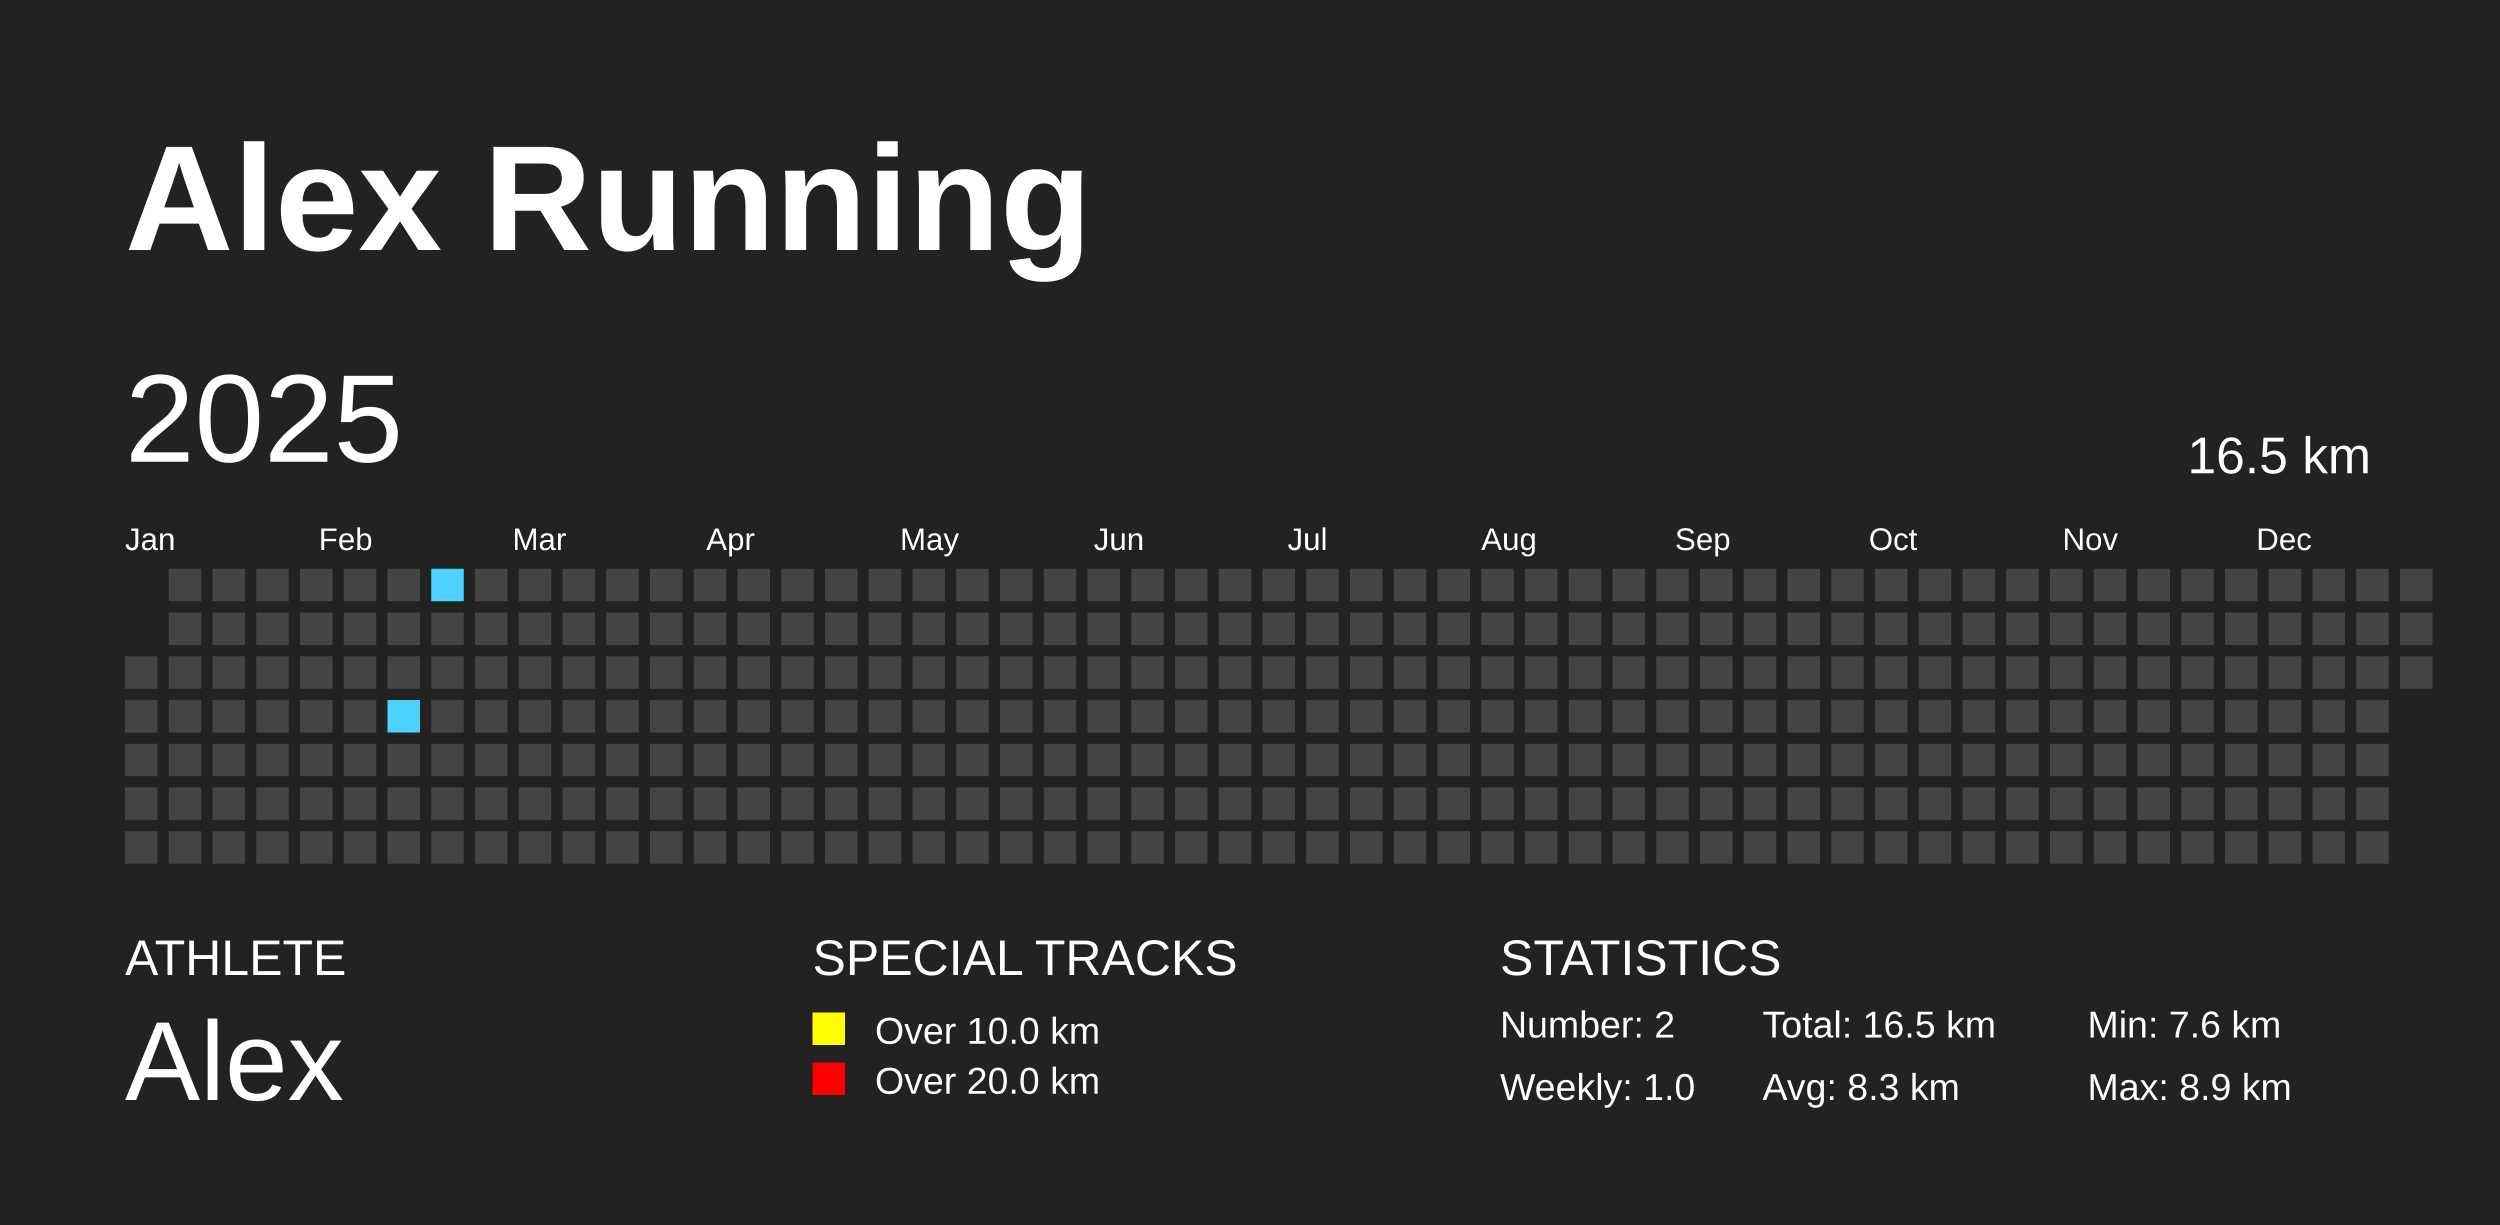
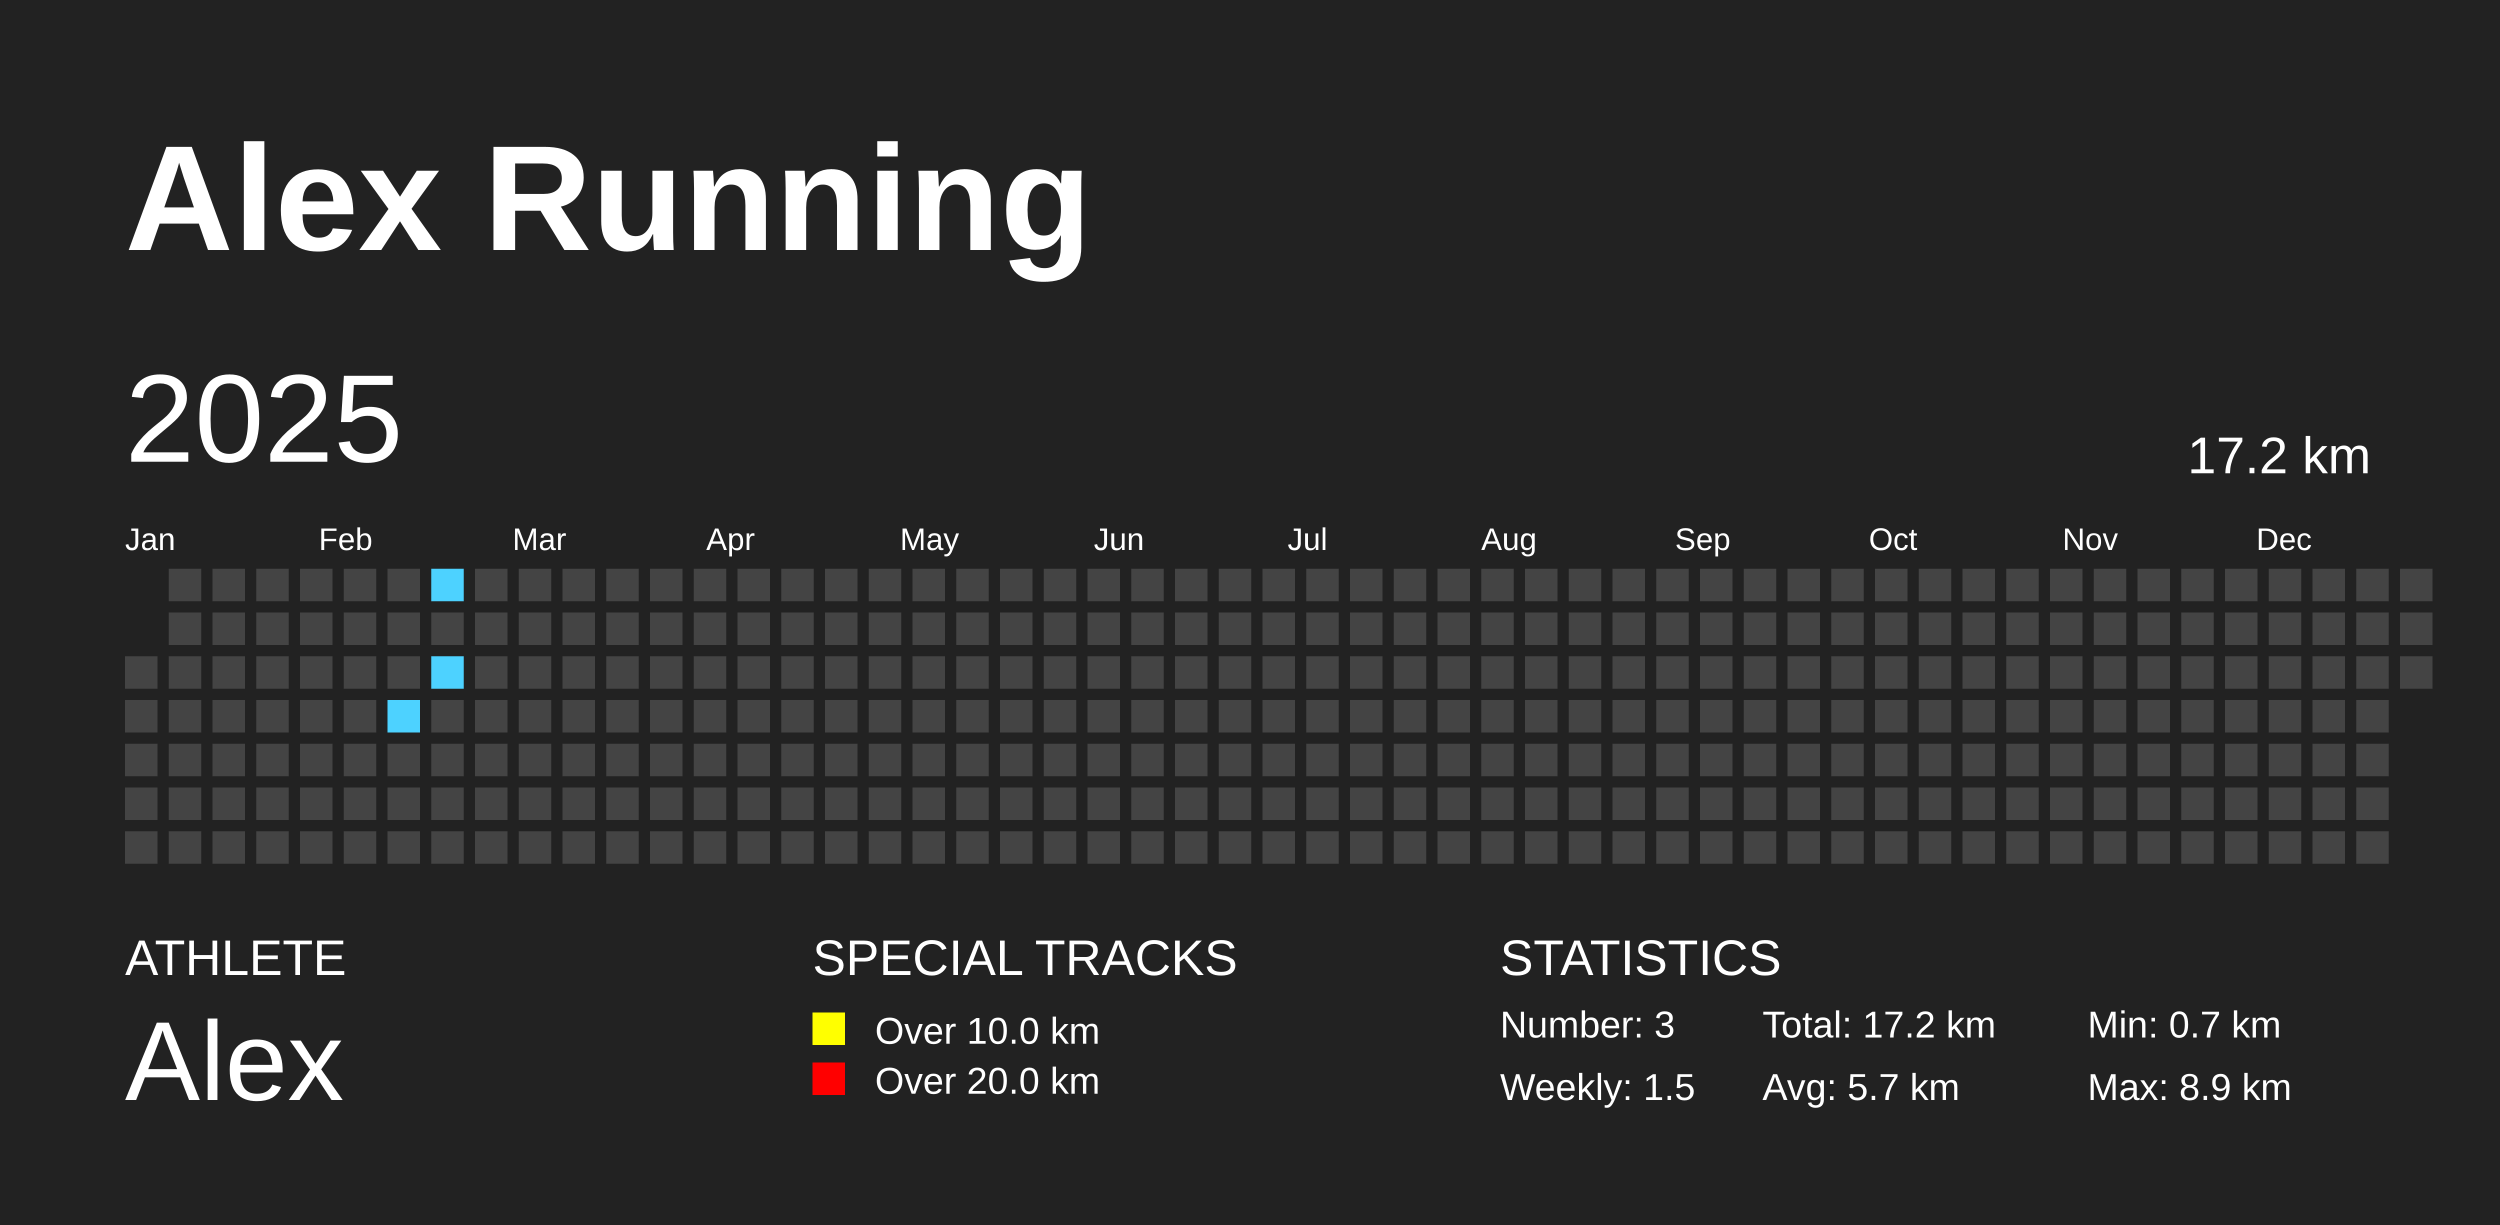
<svg xmlns="http://www.w3.org/2000/svg" baseProfile="full" height="98mm" version="1.1" viewBox="0,0,200,98" width="200mm">
  <defs />
  <rect fill="#222222" height="98" width="200" x="0" y="0" />
  <text fill="#FFFFFF" style="font-size:12px; font-family:Arial; font-weight:bold;" x="10" y="20">Alex Running</text>
  <text fill="#FFFFFF" style="font-size:4px; font-family:Arial" x="10" y="78">ATHLETE</text>
  <text fill="#FFFFFF" style="font-size:9px; font-family:Arial" x="10" y="88">Alex</text>
  <text fill="#FFFFFF" style="font-size:4px; font-family:Arial" x="65" y="78">SPECIAL TRACKS</text>
  <rect fill="yellow" height="2.6" width="2.6" x="65" y="81" />
  <text fill="#FFFFFF" style="font-size:3px; font-family:Arial" x="70" y="83.5">Over 10.0 km</text>
  <rect fill="red" height="2.6" width="2.6" x="65" y="85" />
  <text fill="#FFFFFF" style="font-size:3px; font-family:Arial" x="70" y="87.5">Over 20.0 km</text>
  <text fill="#FFFFFF" style="font-size:4px; font-family:Arial" x="120" y="78">STATISTICS</text>
-   <text fill="#FFFFFF" style="font-size:3px; font-family:Arial" x="120" y="83">Number: 2</text>
-   <text fill="#FFFFFF" style="font-size:3px; font-family:Arial" x="120" y="88">Weekly: 1.0</text>
-   <text fill="#FFFFFF" style="font-size:3px; font-family:Arial" x="141" y="83">Total: 16.5 km</text>
-   <text fill="#FFFFFF" style="font-size:3px; font-family:Arial" x="141" y="88">Avg: 8.3 km</text>
-   <text fill="#FFFFFF" style="font-size:3px; font-family:Arial" x="167" y="83">Min: 7.6 km</text>
+   <text fill="#FFFFFF" style="font-size:3px; font-family:Arial" x="120" y="83">Number: 3</text>
+   <text fill="#FFFFFF" style="font-size:3px; font-family:Arial" x="120" y="88">Weekly: 1.5</text>
+   <text fill="#FFFFFF" style="font-size:3px; font-family:Arial" x="141" y="83">Total: 17.2 km</text>
+   <text fill="#FFFFFF" style="font-size:3px; font-family:Arial" x="141" y="88">Avg: 5.7 km</text>
+   <text fill="#FFFFFF" style="font-size:3px; font-family:Arial" x="167" y="83">Min: 0.7 km</text>
  <text fill="#FFFFFF" style="font-size:3px; font-family:Arial" x="167" y="88">Max: 8.9 km</text>
  <text dominant-baseline="hanging" fill="#FFFFFF" style="font-size:10.0px; font-family:Arial;" x="10" y="30">2025</text>
-   <text dominant-baseline="hanging" fill="#FFFFFF" style="font-size:4.125px; font-family:Arial;" x="175" y="35">16.5 km</text>
+   <text dominant-baseline="hanging" fill="#FFFFFF" style="font-size:4.125px; font-family:Arial;" x="175" y="35">17.2 km</text>
  <text fill="#FFFFFF" style="font-size:2.5px; font-family:Arial" x="10.0" y="44">Jan</text>
  <text fill="#FFFFFF" style="font-size:2.5px; font-family:Arial" x="25.5" y="44">Feb</text>
  <text fill="#FFFFFF" style="font-size:2.5px; font-family:Arial" x="41.0" y="44">Mar</text>
  <text fill="#FFFFFF" style="font-size:2.5px; font-family:Arial" x="56.5" y="44">Apr</text>
  <text fill="#FFFFFF" style="font-size:2.5px; font-family:Arial" x="72.0" y="44">May</text>
  <text fill="#FFFFFF" style="font-size:2.5px; font-family:Arial" x="87.5" y="44">Jun</text>
  <text fill="#FFFFFF" style="font-size:2.5px; font-family:Arial" x="103.0" y="44">Jul</text>
  <text fill="#FFFFFF" style="font-size:2.5px; font-family:Arial" x="118.5" y="44">Aug</text>
  <text fill="#FFFFFF" style="font-size:2.5px; font-family:Arial" x="134.0" y="44">Sep</text>
  <text fill="#FFFFFF" style="font-size:2.5px; font-family:Arial" x="149.5" y="44">Oct</text>
  <text fill="#FFFFFF" style="font-size:2.5px; font-family:Arial" x="165.0" y="44">Nov</text>
  <text fill="#FFFFFF" style="font-size:2.5px; font-family:Arial" x="180.5" y="44">Dec</text>
  <rect fill="#444444" height="2.6" width="2.6" x="10.0" y="52.5" />
  <rect fill="#444444" height="2.6" width="2.6" x="10.0" y="56.0" />
  <rect fill="#444444" height="2.6" width="2.6" x="10.0" y="59.5" />
  <rect fill="#444444" height="2.6" width="2.6" x="10.0" y="63.0" />
  <rect fill="#444444" height="2.6" width="2.6" x="10.0" y="66.5" />
  <rect fill="#444444" height="2.6" width="2.6" x="13.5" y="45.5" />
  <rect fill="#444444" height="2.6" width="2.6" x="13.5" y="49.0" />
  <rect fill="#444444" height="2.6" width="2.6" x="13.5" y="52.5" />
  <rect fill="#444444" height="2.6" width="2.6" x="13.5" y="56.0" />
  <rect fill="#444444" height="2.6" width="2.6" x="13.5" y="59.5" />
  <rect fill="#444444" height="2.6" width="2.6" x="13.5" y="63.0" />
  <rect fill="#444444" height="2.6" width="2.6" x="13.5" y="66.5" />
  <rect fill="#444444" height="2.6" width="2.6" x="17.0" y="45.5" />
  <rect fill="#444444" height="2.6" width="2.6" x="17.0" y="49.0" />
  <rect fill="#444444" height="2.6" width="2.6" x="17.0" y="52.5" />
  <rect fill="#444444" height="2.6" width="2.6" x="17.0" y="56.0" />
  <rect fill="#444444" height="2.6" width="2.6" x="17.0" y="59.5" />
  <rect fill="#444444" height="2.6" width="2.6" x="17.0" y="63.0" />
  <rect fill="#444444" height="2.6" width="2.6" x="17.0" y="66.5" />
  <rect fill="#444444" height="2.6" width="2.6" x="20.5" y="45.5" />
  <rect fill="#444444" height="2.6" width="2.6" x="20.5" y="49.0" />
  <rect fill="#444444" height="2.6" width="2.6" x="20.5" y="52.5" />
  <rect fill="#444444" height="2.6" width="2.6" x="20.5" y="56.0" />
  <rect fill="#444444" height="2.6" width="2.6" x="20.5" y="59.5" />
  <rect fill="#444444" height="2.6" width="2.6" x="20.5" y="63.0" />
  <rect fill="#444444" height="2.6" width="2.6" x="20.5" y="66.5" />
  <rect fill="#444444" height="2.6" width="2.6" x="24.0" y="45.5" />
  <rect fill="#444444" height="2.6" width="2.6" x="24.0" y="49.0" />
  <rect fill="#444444" height="2.6" width="2.6" x="24.0" y="52.5" />
  <rect fill="#444444" height="2.6" width="2.6" x="24.0" y="56.0" />
  <rect fill="#444444" height="2.6" width="2.6" x="24.0" y="59.5" />
  <rect fill="#444444" height="2.6" width="2.6" x="24.0" y="63.0" />
  <rect fill="#444444" height="2.6" width="2.6" x="24.0" y="66.5" />
  <rect fill="#444444" height="2.6" width="2.6" x="27.5" y="45.5" />
  <rect fill="#444444" height="2.6" width="2.6" x="27.5" y="49.0" />
  <rect fill="#444444" height="2.6" width="2.6" x="27.5" y="52.5" />
  <rect fill="#444444" height="2.6" width="2.6" x="27.5" y="56.0" />
  <rect fill="#444444" height="2.6" width="2.6" x="27.5" y="59.5" />
  <rect fill="#444444" height="2.6" width="2.6" x="27.5" y="63.0" />
  <rect fill="#444444" height="2.6" width="2.6" x="27.5" y="66.5" />
  <rect fill="#444444" height="2.6" width="2.6" x="31.0" y="45.5" />
  <rect fill="#444444" height="2.6" width="2.6" x="31.0" y="49.0" />
  <rect fill="#444444" height="2.6" width="2.6" x="31.0" y="52.5" />
  <rect fill="#4DD2FF" height="2.6" width="2.6" x="31.0" y="56.0" />
  <rect fill="#444444" height="2.6" width="2.6" x="31.0" y="59.5" />
  <rect fill="#444444" height="2.6" width="2.6" x="31.0" y="63.0" />
  <rect fill="#444444" height="2.6" width="2.6" x="31.0" y="66.5" />
  <rect fill="#4DD2FF" height="2.6" width="2.6" x="34.5" y="45.5" />
  <rect fill="#444444" height="2.6" width="2.6" x="34.5" y="49.0" />
-   <rect fill="#444444" height="2.6" width="2.6" x="34.5" y="52.5" />
+   <rect fill="#4DD2FF" height="2.6" width="2.6" x="34.5" y="52.5" />
  <rect fill="#444444" height="2.6" width="2.6" x="34.5" y="56.0" />
  <rect fill="#444444" height="2.6" width="2.6" x="34.5" y="59.5" />
  <rect fill="#444444" height="2.6" width="2.6" x="34.5" y="63.0" />
  <rect fill="#444444" height="2.6" width="2.6" x="34.5" y="66.5" />
  <rect fill="#444444" height="2.6" width="2.6" x="38.0" y="45.5" />
  <rect fill="#444444" height="2.6" width="2.6" x="38.0" y="49.0" />
  <rect fill="#444444" height="2.6" width="2.6" x="38.0" y="52.5" />
  <rect fill="#444444" height="2.6" width="2.6" x="38.0" y="56.0" />
  <rect fill="#444444" height="2.6" width="2.6" x="38.0" y="59.5" />
  <rect fill="#444444" height="2.6" width="2.6" x="38.0" y="63.0" />
  <rect fill="#444444" height="2.6" width="2.6" x="38.0" y="66.5" />
  <rect fill="#444444" height="2.6" width="2.6" x="41.5" y="45.5" />
  <rect fill="#444444" height="2.6" width="2.6" x="41.5" y="49.0" />
  <rect fill="#444444" height="2.6" width="2.6" x="41.5" y="52.5" />
  <rect fill="#444444" height="2.6" width="2.6" x="41.5" y="56.0" />
  <rect fill="#444444" height="2.6" width="2.6" x="41.5" y="59.5" />
  <rect fill="#444444" height="2.6" width="2.6" x="41.5" y="63.0" />
  <rect fill="#444444" height="2.6" width="2.6" x="41.5" y="66.5" />
  <rect fill="#444444" height="2.6" width="2.6" x="45.0" y="45.5" />
  <rect fill="#444444" height="2.6" width="2.6" x="45.0" y="49.0" />
  <rect fill="#444444" height="2.6" width="2.6" x="45.0" y="52.5" />
  <rect fill="#444444" height="2.6" width="2.6" x="45.0" y="56.0" />
  <rect fill="#444444" height="2.6" width="2.6" x="45.0" y="59.5" />
  <rect fill="#444444" height="2.6" width="2.6" x="45.0" y="63.0" />
  <rect fill="#444444" height="2.6" width="2.6" x="45.0" y="66.5" />
  <rect fill="#444444" height="2.6" width="2.6" x="48.5" y="45.5" />
  <rect fill="#444444" height="2.6" width="2.6" x="48.5" y="49.0" />
  <rect fill="#444444" height="2.6" width="2.6" x="48.5" y="52.5" />
  <rect fill="#444444" height="2.6" width="2.6" x="48.5" y="56.0" />
  <rect fill="#444444" height="2.6" width="2.6" x="48.5" y="59.5" />
  <rect fill="#444444" height="2.6" width="2.6" x="48.5" y="63.0" />
  <rect fill="#444444" height="2.6" width="2.6" x="48.5" y="66.5" />
  <rect fill="#444444" height="2.6" width="2.6" x="52.0" y="45.5" />
  <rect fill="#444444" height="2.6" width="2.6" x="52.0" y="49.0" />
  <rect fill="#444444" height="2.6" width="2.6" x="52.0" y="52.5" />
  <rect fill="#444444" height="2.6" width="2.6" x="52.0" y="56.0" />
  <rect fill="#444444" height="2.6" width="2.6" x="52.0" y="59.5" />
  <rect fill="#444444" height="2.6" width="2.6" x="52.0" y="63.0" />
  <rect fill="#444444" height="2.6" width="2.6" x="52.0" y="66.5" />
  <rect fill="#444444" height="2.6" width="2.6" x="55.5" y="45.5" />
  <rect fill="#444444" height="2.6" width="2.6" x="55.5" y="49.0" />
  <rect fill="#444444" height="2.6" width="2.6" x="55.5" y="52.5" />
  <rect fill="#444444" height="2.6" width="2.6" x="55.5" y="56.0" />
  <rect fill="#444444" height="2.6" width="2.6" x="55.5" y="59.5" />
  <rect fill="#444444" height="2.6" width="2.6" x="55.5" y="63.0" />
  <rect fill="#444444" height="2.6" width="2.6" x="55.5" y="66.5" />
  <rect fill="#444444" height="2.6" width="2.6" x="59.0" y="45.5" />
  <rect fill="#444444" height="2.6" width="2.6" x="59.0" y="49.0" />
  <rect fill="#444444" height="2.6" width="2.6" x="59.0" y="52.5" />
  <rect fill="#444444" height="2.6" width="2.6" x="59.0" y="56.0" />
  <rect fill="#444444" height="2.6" width="2.6" x="59.0" y="59.5" />
  <rect fill="#444444" height="2.6" width="2.6" x="59.0" y="63.0" />
  <rect fill="#444444" height="2.6" width="2.6" x="59.0" y="66.5" />
  <rect fill="#444444" height="2.6" width="2.6" x="62.5" y="45.5" />
  <rect fill="#444444" height="2.6" width="2.6" x="62.5" y="49.0" />
  <rect fill="#444444" height="2.6" width="2.6" x="62.5" y="52.5" />
  <rect fill="#444444" height="2.6" width="2.6" x="62.5" y="56.0" />
  <rect fill="#444444" height="2.6" width="2.6" x="62.5" y="59.5" />
  <rect fill="#444444" height="2.6" width="2.6" x="62.5" y="63.0" />
  <rect fill="#444444" height="2.6" width="2.6" x="62.5" y="66.5" />
  <rect fill="#444444" height="2.6" width="2.6" x="66.0" y="45.5" />
  <rect fill="#444444" height="2.6" width="2.6" x="66.0" y="49.0" />
  <rect fill="#444444" height="2.6" width="2.6" x="66.0" y="52.5" />
  <rect fill="#444444" height="2.6" width="2.6" x="66.0" y="56.0" />
  <rect fill="#444444" height="2.6" width="2.6" x="66.0" y="59.5" />
  <rect fill="#444444" height="2.6" width="2.6" x="66.0" y="63.0" />
  <rect fill="#444444" height="2.6" width="2.6" x="66.0" y="66.5" />
  <rect fill="#444444" height="2.6" width="2.6" x="69.5" y="45.5" />
  <rect fill="#444444" height="2.6" width="2.6" x="69.5" y="49.0" />
  <rect fill="#444444" height="2.6" width="2.6" x="69.5" y="52.5" />
  <rect fill="#444444" height="2.6" width="2.6" x="69.5" y="56.0" />
  <rect fill="#444444" height="2.6" width="2.6" x="69.5" y="59.5" />
  <rect fill="#444444" height="2.6" width="2.6" x="69.5" y="63.0" />
  <rect fill="#444444" height="2.6" width="2.6" x="69.5" y="66.5" />
  <rect fill="#444444" height="2.6" width="2.6" x="73.0" y="45.5" />
  <rect fill="#444444" height="2.6" width="2.6" x="73.0" y="49.0" />
  <rect fill="#444444" height="2.6" width="2.6" x="73.0" y="52.5" />
  <rect fill="#444444" height="2.6" width="2.6" x="73.0" y="56.0" />
  <rect fill="#444444" height="2.6" width="2.6" x="73.0" y="59.5" />
  <rect fill="#444444" height="2.6" width="2.6" x="73.0" y="63.0" />
  <rect fill="#444444" height="2.6" width="2.6" x="73.0" y="66.5" />
  <rect fill="#444444" height="2.6" width="2.6" x="76.5" y="45.5" />
  <rect fill="#444444" height="2.6" width="2.6" x="76.5" y="49.0" />
  <rect fill="#444444" height="2.6" width="2.6" x="76.5" y="52.5" />
  <rect fill="#444444" height="2.6" width="2.6" x="76.5" y="56.0" />
  <rect fill="#444444" height="2.6" width="2.6" x="76.5" y="59.5" />
  <rect fill="#444444" height="2.6" width="2.6" x="76.5" y="63.0" />
  <rect fill="#444444" height="2.6" width="2.6" x="76.5" y="66.5" />
  <rect fill="#444444" height="2.6" width="2.6" x="80.0" y="45.5" />
  <rect fill="#444444" height="2.6" width="2.6" x="80.0" y="49.0" />
  <rect fill="#444444" height="2.6" width="2.6" x="80.0" y="52.5" />
  <rect fill="#444444" height="2.6" width="2.6" x="80.0" y="56.0" />
  <rect fill="#444444" height="2.6" width="2.6" x="80.0" y="59.5" />
  <rect fill="#444444" height="2.6" width="2.6" x="80.0" y="63.0" />
  <rect fill="#444444" height="2.6" width="2.6" x="80.0" y="66.5" />
  <rect fill="#444444" height="2.6" width="2.6" x="83.5" y="45.5" />
  <rect fill="#444444" height="2.6" width="2.6" x="83.5" y="49.0" />
  <rect fill="#444444" height="2.6" width="2.6" x="83.5" y="52.5" />
  <rect fill="#444444" height="2.6" width="2.6" x="83.5" y="56.0" />
  <rect fill="#444444" height="2.6" width="2.6" x="83.5" y="59.5" />
  <rect fill="#444444" height="2.6" width="2.6" x="83.5" y="63.0" />
  <rect fill="#444444" height="2.6" width="2.6" x="83.5" y="66.5" />
  <rect fill="#444444" height="2.6" width="2.6" x="87.0" y="45.5" />
  <rect fill="#444444" height="2.6" width="2.6" x="87.0" y="49.0" />
  <rect fill="#444444" height="2.6" width="2.6" x="87.0" y="52.5" />
  <rect fill="#444444" height="2.6" width="2.6" x="87.0" y="56.0" />
  <rect fill="#444444" height="2.6" width="2.6" x="87.0" y="59.5" />
  <rect fill="#444444" height="2.6" width="2.6" x="87.0" y="63.0" />
  <rect fill="#444444" height="2.6" width="2.6" x="87.0" y="66.5" />
  <rect fill="#444444" height="2.6" width="2.6" x="90.5" y="45.5" />
  <rect fill="#444444" height="2.6" width="2.6" x="90.5" y="49.0" />
  <rect fill="#444444" height="2.6" width="2.6" x="90.5" y="52.5" />
  <rect fill="#444444" height="2.6" width="2.6" x="90.5" y="56.0" />
  <rect fill="#444444" height="2.6" width="2.6" x="90.5" y="59.5" />
  <rect fill="#444444" height="2.6" width="2.6" x="90.5" y="63.0" />
  <rect fill="#444444" height="2.6" width="2.6" x="90.5" y="66.5" />
  <rect fill="#444444" height="2.6" width="2.6" x="94.0" y="45.5" />
  <rect fill="#444444" height="2.6" width="2.6" x="94.0" y="49.0" />
  <rect fill="#444444" height="2.6" width="2.6" x="94.0" y="52.5" />
  <rect fill="#444444" height="2.6" width="2.6" x="94.0" y="56.0" />
  <rect fill="#444444" height="2.6" width="2.6" x="94.0" y="59.5" />
  <rect fill="#444444" height="2.6" width="2.6" x="94.0" y="63.0" />
  <rect fill="#444444" height="2.6" width="2.6" x="94.0" y="66.5" />
  <rect fill="#444444" height="2.6" width="2.6" x="97.5" y="45.5" />
  <rect fill="#444444" height="2.6" width="2.6" x="97.5" y="49.0" />
  <rect fill="#444444" height="2.6" width="2.6" x="97.5" y="52.5" />
  <rect fill="#444444" height="2.6" width="2.6" x="97.5" y="56.0" />
  <rect fill="#444444" height="2.6" width="2.6" x="97.5" y="59.5" />
  <rect fill="#444444" height="2.6" width="2.6" x="97.5" y="63.0" />
  <rect fill="#444444" height="2.6" width="2.6" x="97.5" y="66.5" />
  <rect fill="#444444" height="2.6" width="2.6" x="101.0" y="45.5" />
  <rect fill="#444444" height="2.6" width="2.6" x="101.0" y="49.0" />
  <rect fill="#444444" height="2.6" width="2.6" x="101.0" y="52.5" />
  <rect fill="#444444" height="2.6" width="2.6" x="101.0" y="56.0" />
  <rect fill="#444444" height="2.6" width="2.6" x="101.0" y="59.5" />
  <rect fill="#444444" height="2.6" width="2.6" x="101.0" y="63.0" />
  <rect fill="#444444" height="2.6" width="2.6" x="101.0" y="66.5" />
  <rect fill="#444444" height="2.6" width="2.6" x="104.5" y="45.5" />
  <rect fill="#444444" height="2.6" width="2.6" x="104.5" y="49.0" />
  <rect fill="#444444" height="2.6" width="2.6" x="104.5" y="52.5" />
  <rect fill="#444444" height="2.6" width="2.6" x="104.5" y="56.0" />
  <rect fill="#444444" height="2.6" width="2.6" x="104.5" y="59.5" />
  <rect fill="#444444" height="2.6" width="2.6" x="104.5" y="63.0" />
  <rect fill="#444444" height="2.6" width="2.6" x="104.5" y="66.5" />
  <rect fill="#444444" height="2.6" width="2.6" x="108.0" y="45.5" />
  <rect fill="#444444" height="2.6" width="2.6" x="108.0" y="49.0" />
  <rect fill="#444444" height="2.6" width="2.6" x="108.0" y="52.5" />
  <rect fill="#444444" height="2.6" width="2.6" x="108.0" y="56.0" />
  <rect fill="#444444" height="2.6" width="2.6" x="108.0" y="59.5" />
  <rect fill="#444444" height="2.6" width="2.6" x="108.0" y="63.0" />
  <rect fill="#444444" height="2.6" width="2.6" x="108.0" y="66.5" />
  <rect fill="#444444" height="2.6" width="2.6" x="111.5" y="45.5" />
  <rect fill="#444444" height="2.6" width="2.6" x="111.5" y="49.0" />
  <rect fill="#444444" height="2.6" width="2.6" x="111.5" y="52.5" />
  <rect fill="#444444" height="2.6" width="2.6" x="111.5" y="56.0" />
  <rect fill="#444444" height="2.6" width="2.6" x="111.5" y="59.5" />
  <rect fill="#444444" height="2.6" width="2.6" x="111.5" y="63.0" />
  <rect fill="#444444" height="2.6" width="2.6" x="111.5" y="66.5" />
  <rect fill="#444444" height="2.6" width="2.6" x="115.0" y="45.5" />
  <rect fill="#444444" height="2.6" width="2.6" x="115.0" y="49.0" />
  <rect fill="#444444" height="2.6" width="2.6" x="115.0" y="52.5" />
  <rect fill="#444444" height="2.6" width="2.6" x="115.0" y="56.0" />
  <rect fill="#444444" height="2.6" width="2.6" x="115.0" y="59.5" />
  <rect fill="#444444" height="2.6" width="2.6" x="115.0" y="63.0" />
  <rect fill="#444444" height="2.6" width="2.6" x="115.0" y="66.5" />
  <rect fill="#444444" height="2.6" width="2.6" x="118.5" y="45.5" />
  <rect fill="#444444" height="2.6" width="2.6" x="118.5" y="49.0" />
  <rect fill="#444444" height="2.6" width="2.6" x="118.5" y="52.5" />
  <rect fill="#444444" height="2.6" width="2.6" x="118.5" y="56.0" />
  <rect fill="#444444" height="2.6" width="2.6" x="118.5" y="59.5" />
  <rect fill="#444444" height="2.6" width="2.6" x="118.5" y="63.0" />
  <rect fill="#444444" height="2.6" width="2.6" x="118.5" y="66.5" />
  <rect fill="#444444" height="2.6" width="2.6" x="122.0" y="45.5" />
  <rect fill="#444444" height="2.6" width="2.6" x="122.0" y="49.0" />
  <rect fill="#444444" height="2.6" width="2.6" x="122.0" y="52.5" />
  <rect fill="#444444" height="2.6" width="2.6" x="122.0" y="56.0" />
  <rect fill="#444444" height="2.6" width="2.6" x="122.0" y="59.5" />
  <rect fill="#444444" height="2.6" width="2.6" x="122.0" y="63.0" />
  <rect fill="#444444" height="2.6" width="2.6" x="122.0" y="66.5" />
  <rect fill="#444444" height="2.6" width="2.6" x="125.5" y="45.5" />
  <rect fill="#444444" height="2.6" width="2.6" x="125.5" y="49.0" />
  <rect fill="#444444" height="2.6" width="2.6" x="125.5" y="52.5" />
  <rect fill="#444444" height="2.6" width="2.6" x="125.5" y="56.0" />
  <rect fill="#444444" height="2.6" width="2.6" x="125.5" y="59.5" />
  <rect fill="#444444" height="2.6" width="2.6" x="125.5" y="63.0" />
  <rect fill="#444444" height="2.6" width="2.6" x="125.5" y="66.5" />
  <rect fill="#444444" height="2.6" width="2.6" x="129.0" y="45.5" />
  <rect fill="#444444" height="2.6" width="2.6" x="129.0" y="49.0" />
  <rect fill="#444444" height="2.6" width="2.6" x="129.0" y="52.5" />
  <rect fill="#444444" height="2.6" width="2.6" x="129.0" y="56.0" />
  <rect fill="#444444" height="2.6" width="2.6" x="129.0" y="59.5" />
  <rect fill="#444444" height="2.6" width="2.6" x="129.0" y="63.0" />
  <rect fill="#444444" height="2.6" width="2.6" x="129.0" y="66.5" />
  <rect fill="#444444" height="2.6" width="2.6" x="132.5" y="45.5" />
  <rect fill="#444444" height="2.6" width="2.6" x="132.5" y="49.0" />
  <rect fill="#444444" height="2.6" width="2.6" x="132.5" y="52.5" />
  <rect fill="#444444" height="2.6" width="2.6" x="132.5" y="56.0" />
  <rect fill="#444444" height="2.6" width="2.6" x="132.5" y="59.5" />
  <rect fill="#444444" height="2.6" width="2.6" x="132.5" y="63.0" />
  <rect fill="#444444" height="2.6" width="2.6" x="132.5" y="66.5" />
  <rect fill="#444444" height="2.6" width="2.6" x="136.0" y="45.5" />
  <rect fill="#444444" height="2.6" width="2.6" x="136.0" y="49.0" />
  <rect fill="#444444" height="2.6" width="2.6" x="136.0" y="52.5" />
  <rect fill="#444444" height="2.6" width="2.6" x="136.0" y="56.0" />
  <rect fill="#444444" height="2.6" width="2.6" x="136.0" y="59.5" />
  <rect fill="#444444" height="2.6" width="2.6" x="136.0" y="63.0" />
  <rect fill="#444444" height="2.6" width="2.6" x="136.0" y="66.5" />
  <rect fill="#444444" height="2.6" width="2.6" x="139.5" y="45.5" />
  <rect fill="#444444" height="2.6" width="2.6" x="139.5" y="49.0" />
  <rect fill="#444444" height="2.6" width="2.6" x="139.5" y="52.5" />
  <rect fill="#444444" height="2.6" width="2.6" x="139.5" y="56.0" />
  <rect fill="#444444" height="2.6" width="2.6" x="139.5" y="59.5" />
  <rect fill="#444444" height="2.6" width="2.6" x="139.5" y="63.0" />
  <rect fill="#444444" height="2.6" width="2.6" x="139.5" y="66.5" />
  <rect fill="#444444" height="2.6" width="2.6" x="143.0" y="45.5" />
  <rect fill="#444444" height="2.6" width="2.6" x="143.0" y="49.0" />
  <rect fill="#444444" height="2.6" width="2.6" x="143.0" y="52.5" />
  <rect fill="#444444" height="2.6" width="2.6" x="143.0" y="56.0" />
  <rect fill="#444444" height="2.6" width="2.6" x="143.0" y="59.5" />
  <rect fill="#444444" height="2.6" width="2.6" x="143.0" y="63.0" />
  <rect fill="#444444" height="2.6" width="2.6" x="143.0" y="66.5" />
  <rect fill="#444444" height="2.6" width="2.6" x="146.5" y="45.5" />
  <rect fill="#444444" height="2.6" width="2.6" x="146.5" y="49.0" />
  <rect fill="#444444" height="2.6" width="2.6" x="146.5" y="52.5" />
  <rect fill="#444444" height="2.6" width="2.6" x="146.5" y="56.0" />
  <rect fill="#444444" height="2.6" width="2.6" x="146.5" y="59.5" />
  <rect fill="#444444" height="2.6" width="2.6" x="146.5" y="63.0" />
  <rect fill="#444444" height="2.6" width="2.6" x="146.5" y="66.5" />
  <rect fill="#444444" height="2.6" width="2.6" x="150.0" y="45.5" />
  <rect fill="#444444" height="2.6" width="2.6" x="150.0" y="49.0" />
  <rect fill="#444444" height="2.6" width="2.6" x="150.0" y="52.5" />
  <rect fill="#444444" height="2.6" width="2.6" x="150.0" y="56.0" />
  <rect fill="#444444" height="2.6" width="2.6" x="150.0" y="59.5" />
  <rect fill="#444444" height="2.6" width="2.6" x="150.0" y="63.0" />
  <rect fill="#444444" height="2.6" width="2.6" x="150.0" y="66.5" />
  <rect fill="#444444" height="2.6" width="2.6" x="153.5" y="45.5" />
  <rect fill="#444444" height="2.6" width="2.6" x="153.5" y="49.0" />
  <rect fill="#444444" height="2.6" width="2.6" x="153.5" y="52.5" />
  <rect fill="#444444" height="2.6" width="2.6" x="153.5" y="56.0" />
  <rect fill="#444444" height="2.6" width="2.6" x="153.5" y="59.5" />
  <rect fill="#444444" height="2.6" width="2.6" x="153.5" y="63.0" />
  <rect fill="#444444" height="2.6" width="2.6" x="153.5" y="66.5" />
  <rect fill="#444444" height="2.6" width="2.6" x="157.0" y="45.5" />
  <rect fill="#444444" height="2.6" width="2.6" x="157.0" y="49.0" />
  <rect fill="#444444" height="2.6" width="2.6" x="157.0" y="52.5" />
  <rect fill="#444444" height="2.6" width="2.6" x="157.0" y="56.0" />
  <rect fill="#444444" height="2.6" width="2.6" x="157.0" y="59.5" />
  <rect fill="#444444" height="2.6" width="2.6" x="157.0" y="63.0" />
  <rect fill="#444444" height="2.6" width="2.6" x="157.0" y="66.5" />
  <rect fill="#444444" height="2.6" width="2.6" x="160.5" y="45.5" />
  <rect fill="#444444" height="2.6" width="2.6" x="160.5" y="49.0" />
  <rect fill="#444444" height="2.6" width="2.6" x="160.5" y="52.5" />
  <rect fill="#444444" height="2.6" width="2.6" x="160.5" y="56.0" />
  <rect fill="#444444" height="2.6" width="2.6" x="160.5" y="59.5" />
  <rect fill="#444444" height="2.6" width="2.6" x="160.5" y="63.0" />
  <rect fill="#444444" height="2.6" width="2.6" x="160.5" y="66.5" />
  <rect fill="#444444" height="2.6" width="2.6" x="164.0" y="45.5" />
  <rect fill="#444444" height="2.6" width="2.6" x="164.0" y="49.0" />
  <rect fill="#444444" height="2.6" width="2.6" x="164.0" y="52.5" />
  <rect fill="#444444" height="2.6" width="2.6" x="164.0" y="56.0" />
  <rect fill="#444444" height="2.6" width="2.6" x="164.0" y="59.5" />
  <rect fill="#444444" height="2.6" width="2.6" x="164.0" y="63.0" />
  <rect fill="#444444" height="2.6" width="2.6" x="164.0" y="66.5" />
  <rect fill="#444444" height="2.6" width="2.6" x="167.5" y="45.5" />
  <rect fill="#444444" height="2.6" width="2.6" x="167.5" y="49.0" />
  <rect fill="#444444" height="2.6" width="2.6" x="167.5" y="52.5" />
  <rect fill="#444444" height="2.6" width="2.6" x="167.5" y="56.0" />
  <rect fill="#444444" height="2.6" width="2.6" x="167.5" y="59.5" />
  <rect fill="#444444" height="2.6" width="2.6" x="167.5" y="63.0" />
  <rect fill="#444444" height="2.6" width="2.6" x="167.5" y="66.5" />
  <rect fill="#444444" height="2.6" width="2.6" x="171.0" y="45.5" />
  <rect fill="#444444" height="2.6" width="2.6" x="171.0" y="49.0" />
  <rect fill="#444444" height="2.6" width="2.6" x="171.0" y="52.5" />
  <rect fill="#444444" height="2.6" width="2.6" x="171.0" y="56.0" />
  <rect fill="#444444" height="2.6" width="2.6" x="171.0" y="59.5" />
  <rect fill="#444444" height="2.6" width="2.6" x="171.0" y="63.0" />
  <rect fill="#444444" height="2.6" width="2.6" x="171.0" y="66.5" />
  <rect fill="#444444" height="2.6" width="2.6" x="174.5" y="45.5" />
  <rect fill="#444444" height="2.6" width="2.6" x="174.5" y="49.0" />
  <rect fill="#444444" height="2.6" width="2.6" x="174.5" y="52.5" />
  <rect fill="#444444" height="2.6" width="2.6" x="174.5" y="56.0" />
  <rect fill="#444444" height="2.6" width="2.6" x="174.5" y="59.5" />
  <rect fill="#444444" height="2.6" width="2.6" x="174.5" y="63.0" />
  <rect fill="#444444" height="2.6" width="2.6" x="174.5" y="66.5" />
  <rect fill="#444444" height="2.6" width="2.6" x="178.0" y="45.5" />
  <rect fill="#444444" height="2.6" width="2.6" x="178.0" y="49.0" />
  <rect fill="#444444" height="2.6" width="2.6" x="178.0" y="52.5" />
  <rect fill="#444444" height="2.6" width="2.6" x="178.0" y="56.0" />
  <rect fill="#444444" height="2.6" width="2.6" x="178.0" y="59.5" />
  <rect fill="#444444" height="2.6" width="2.6" x="178.0" y="63.0" />
  <rect fill="#444444" height="2.6" width="2.6" x="178.0" y="66.5" />
  <rect fill="#444444" height="2.6" width="2.6" x="181.5" y="45.5" />
  <rect fill="#444444" height="2.6" width="2.6" x="181.5" y="49.0" />
  <rect fill="#444444" height="2.6" width="2.6" x="181.5" y="52.5" />
  <rect fill="#444444" height="2.6" width="2.6" x="181.5" y="56.0" />
  <rect fill="#444444" height="2.6" width="2.6" x="181.5" y="59.5" />
  <rect fill="#444444" height="2.6" width="2.6" x="181.5" y="63.0" />
  <rect fill="#444444" height="2.6" width="2.6" x="181.5" y="66.5" />
  <rect fill="#444444" height="2.6" width="2.6" x="185.0" y="45.5" />
  <rect fill="#444444" height="2.6" width="2.6" x="185.0" y="49.0" />
  <rect fill="#444444" height="2.6" width="2.6" x="185.0" y="52.5" />
  <rect fill="#444444" height="2.6" width="2.6" x="185.0" y="56.0" />
  <rect fill="#444444" height="2.6" width="2.6" x="185.0" y="59.5" />
  <rect fill="#444444" height="2.6" width="2.6" x="185.0" y="63.0" />
  <rect fill="#444444" height="2.6" width="2.6" x="185.0" y="66.5" />
  <rect fill="#444444" height="2.6" width="2.6" x="188.5" y="45.5" />
  <rect fill="#444444" height="2.6" width="2.6" x="188.5" y="49.0" />
  <rect fill="#444444" height="2.6" width="2.6" x="188.5" y="52.5" />
  <rect fill="#444444" height="2.6" width="2.6" x="188.5" y="56.0" />
  <rect fill="#444444" height="2.6" width="2.6" x="188.5" y="59.5" />
  <rect fill="#444444" height="2.6" width="2.6" x="188.5" y="63.0" />
  <rect fill="#444444" height="2.6" width="2.6" x="188.5" y="66.5" />
  <rect fill="#444444" height="2.6" width="2.6" x="192.0" y="45.5" />
  <rect fill="#444444" height="2.6" width="2.6" x="192.0" y="49.0" />
  <rect fill="#444444" height="2.6" width="2.6" x="192.0" y="52.5" />
</svg>
